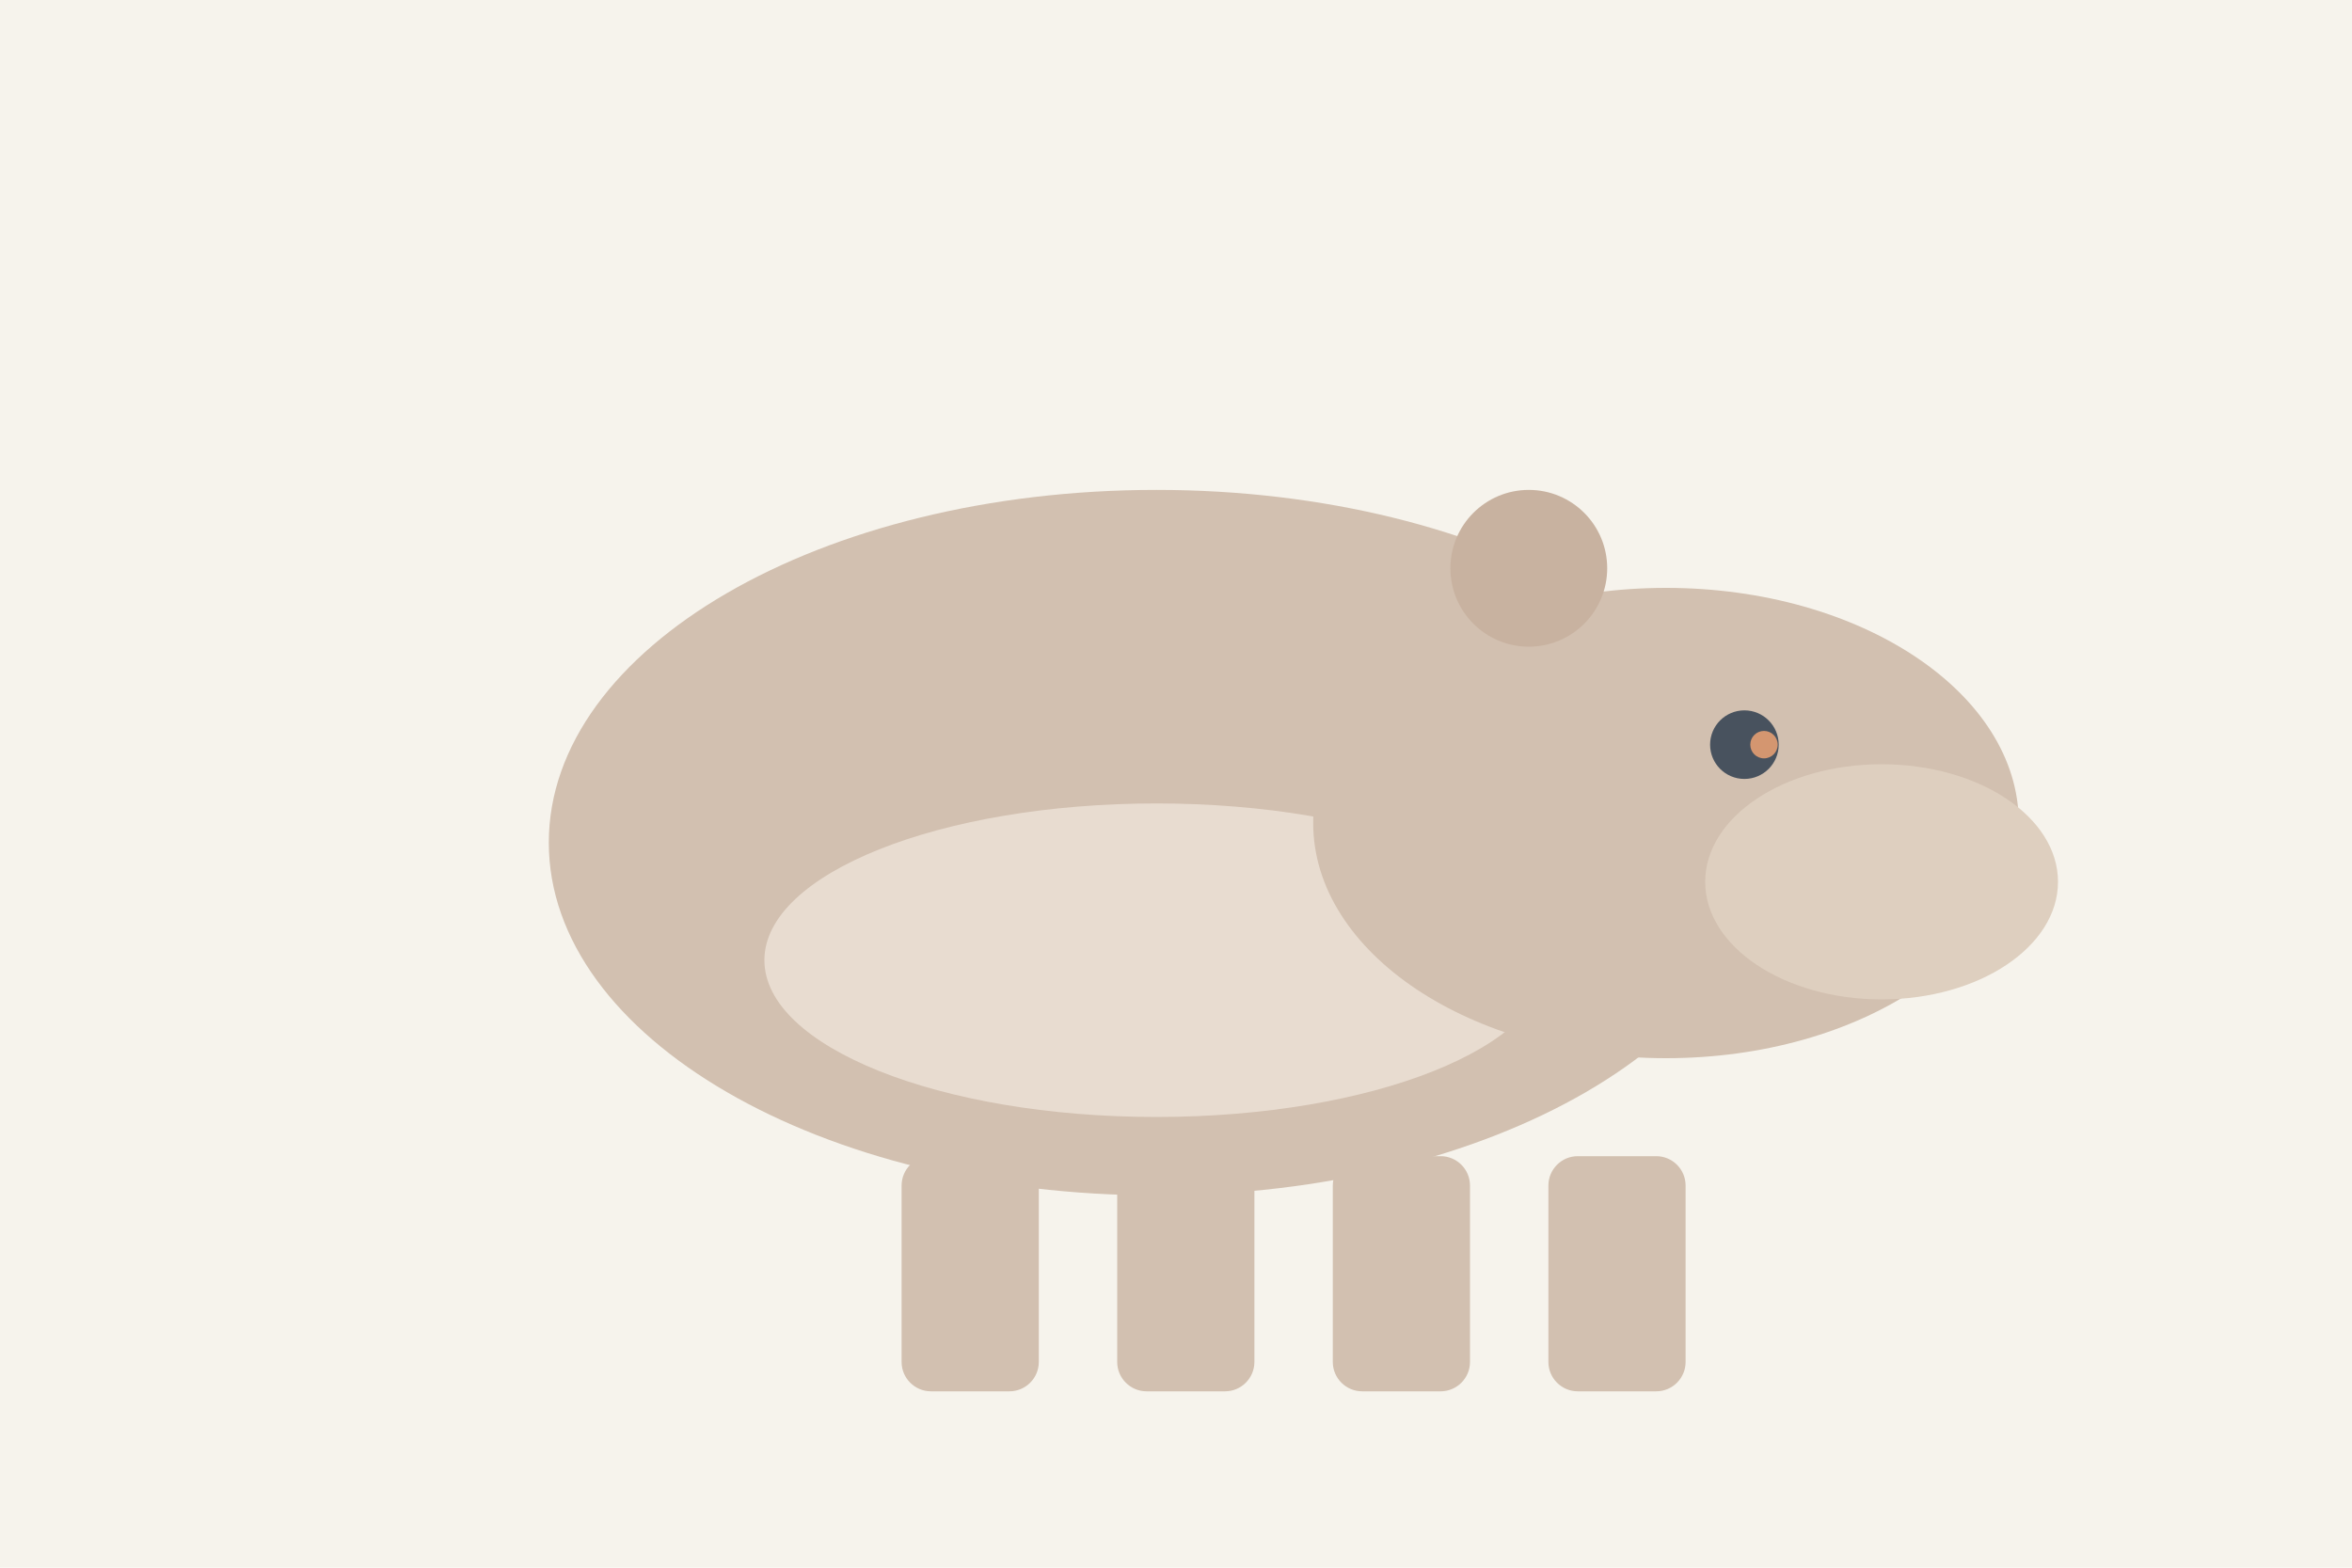
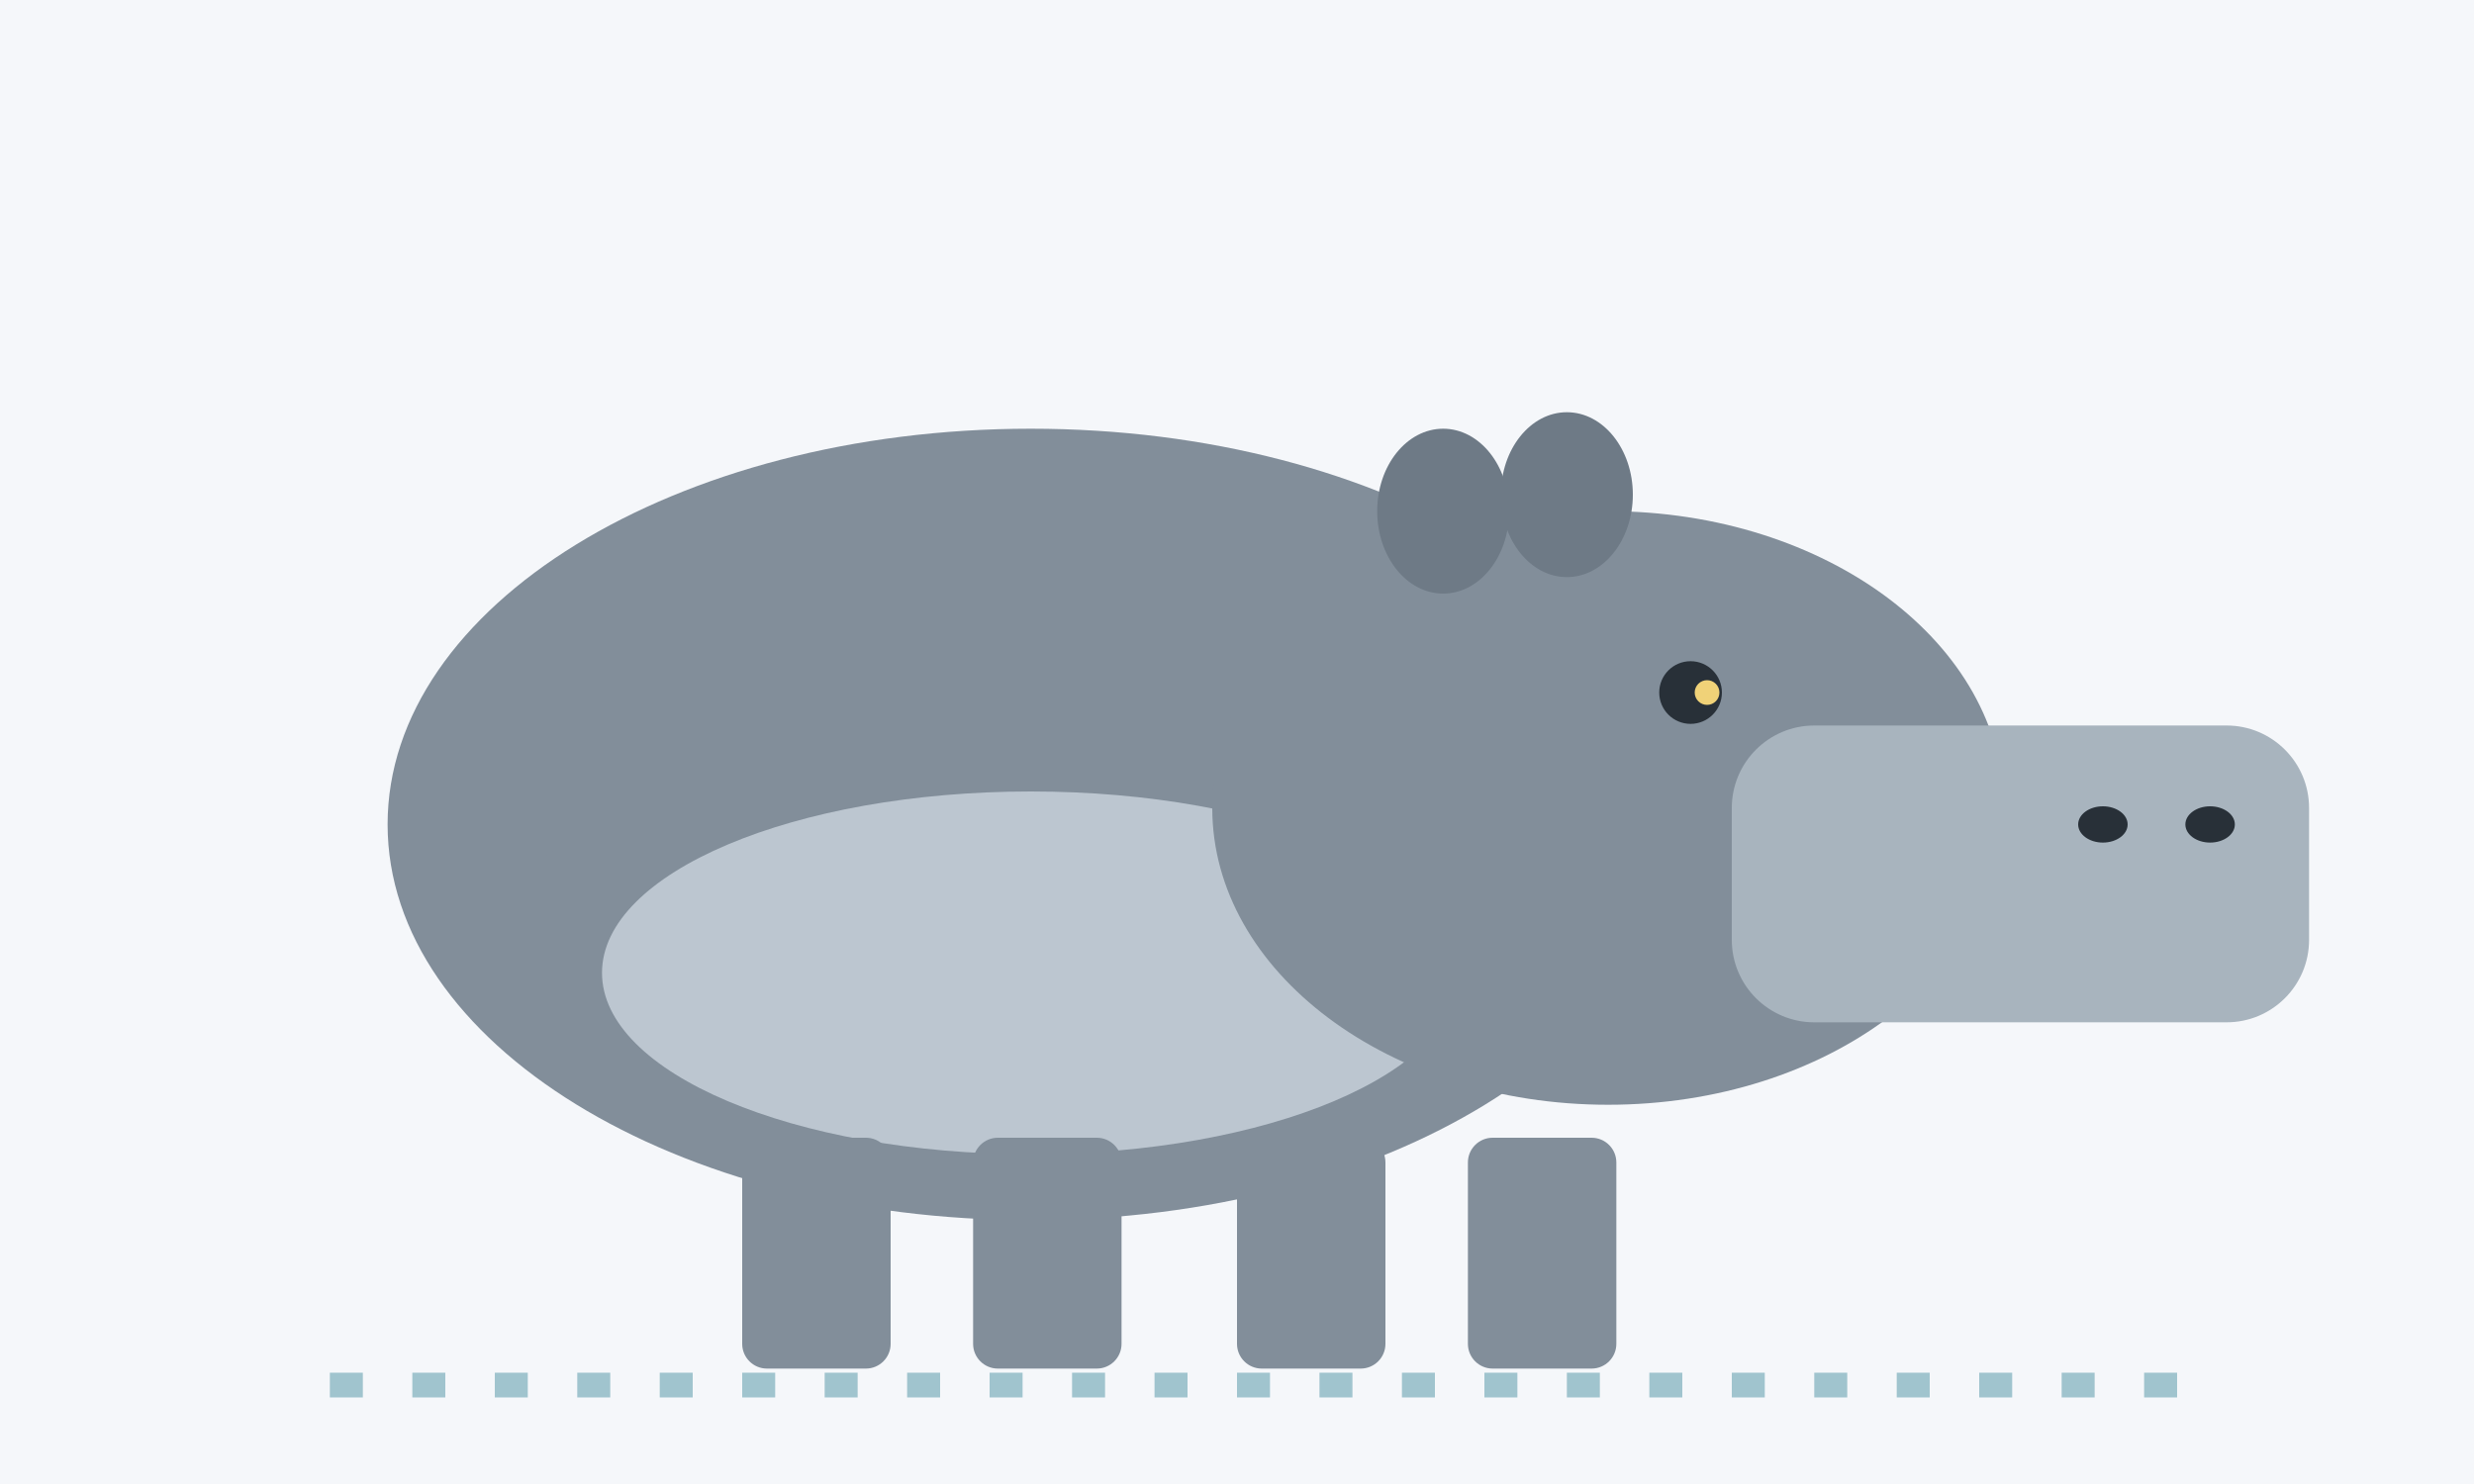
- <svg xmlns="http://www.w3.org/2000/svg" width="240" height="160" viewBox="0 0 240 160">
-   <rect width="240" height="160" fill="#f6f3ec" />
-   <ellipse cx="118" cy="86" rx="62" ry="36" fill="#d2c0b0" />
-   <ellipse cx="118" cy="98" rx="40" ry="16" fill="#e8dcd0" />
-   <ellipse cx="170" cy="84" rx="36" ry="24" fill="#d2c0b0" />
-   <ellipse cx="192" cy="90" rx="18" ry="12" fill="#decfbf" />
-   <rect x="70" y="80" width="12" height="8" rx="2" fill="#d2c0b0" />
-   <circle cx="178" cy="76" r="3.5" fill="#48525e" />
-   <circle cx="180" cy="76" r="1.4" fill="#d49670" />
-   <circle cx="156" cy="58" r="8" fill="#c8b2a0" />
-   <rect x="92" y="118" width="14" height="24" rx="3" fill="#d2c0b0" />
-   <rect x="114" y="118" width="14" height="24" rx="3" fill="#d2c0b0" />
-   <rect x="136" y="118" width="14" height="24" rx="3" fill="#d2c0b0" />
-   <rect x="158" y="118" width="14" height="24" rx="3" fill="#d2c0b0" />
+ <svg xmlns="http://www.w3.org/2000/svg" width="300" height="180" viewBox="0 0 300 180">
+   <rect width="300" height="180" fill="#f5f7fa" />
+   <ellipse cx="125" cy="100" rx="78" ry="48" fill="#828e9a" />
+   <ellipse cx="125" cy="118" rx="52" ry="22" fill="#bcc6d0" />
+   <ellipse cx="195" cy="98" rx="48" ry="36" fill="#828e9a" />
+   <rect x="210" y="88" width="70" height="36" rx="10" fill="#a8b4be" />
+   <ellipse cx="268" cy="100" rx="3" ry="2.2" fill="#283038" />
+   <ellipse cx="255" cy="100" rx="3" ry="2.2" fill="#283038" />
+   <circle cx="205" cy="84" r="3.8" fill="#283038" />
+   <circle cx="207" cy="84" r="1.5" fill="#f0d278" />
+   <ellipse cx="175" cy="62" rx="8" ry="10" fill="#6e7a86" />
+   <ellipse cx="190" cy="60" rx="8" ry="10" fill="#6e7a86" />
+   <rect x="52" y="92" width="16" height="12" rx="3" fill="#828e9a" />
+   <rect x="90" y="138" width="18" height="28" rx="3" fill="#828e9a" />
+   <rect x="118" y="138" width="18" height="28" rx="3" fill="#828e9a" />
+   <rect x="150" y="138" width="18" height="28" rx="3" fill="#828e9a" />
+   <rect x="178" y="138" width="18" height="28" rx="3" fill="#828e9a" />
+   <line x1="40" y1="168" x2="270" y2="168" stroke="#a0c4ce" stroke-width="3" stroke-dasharray="4 6" />
</svg>
